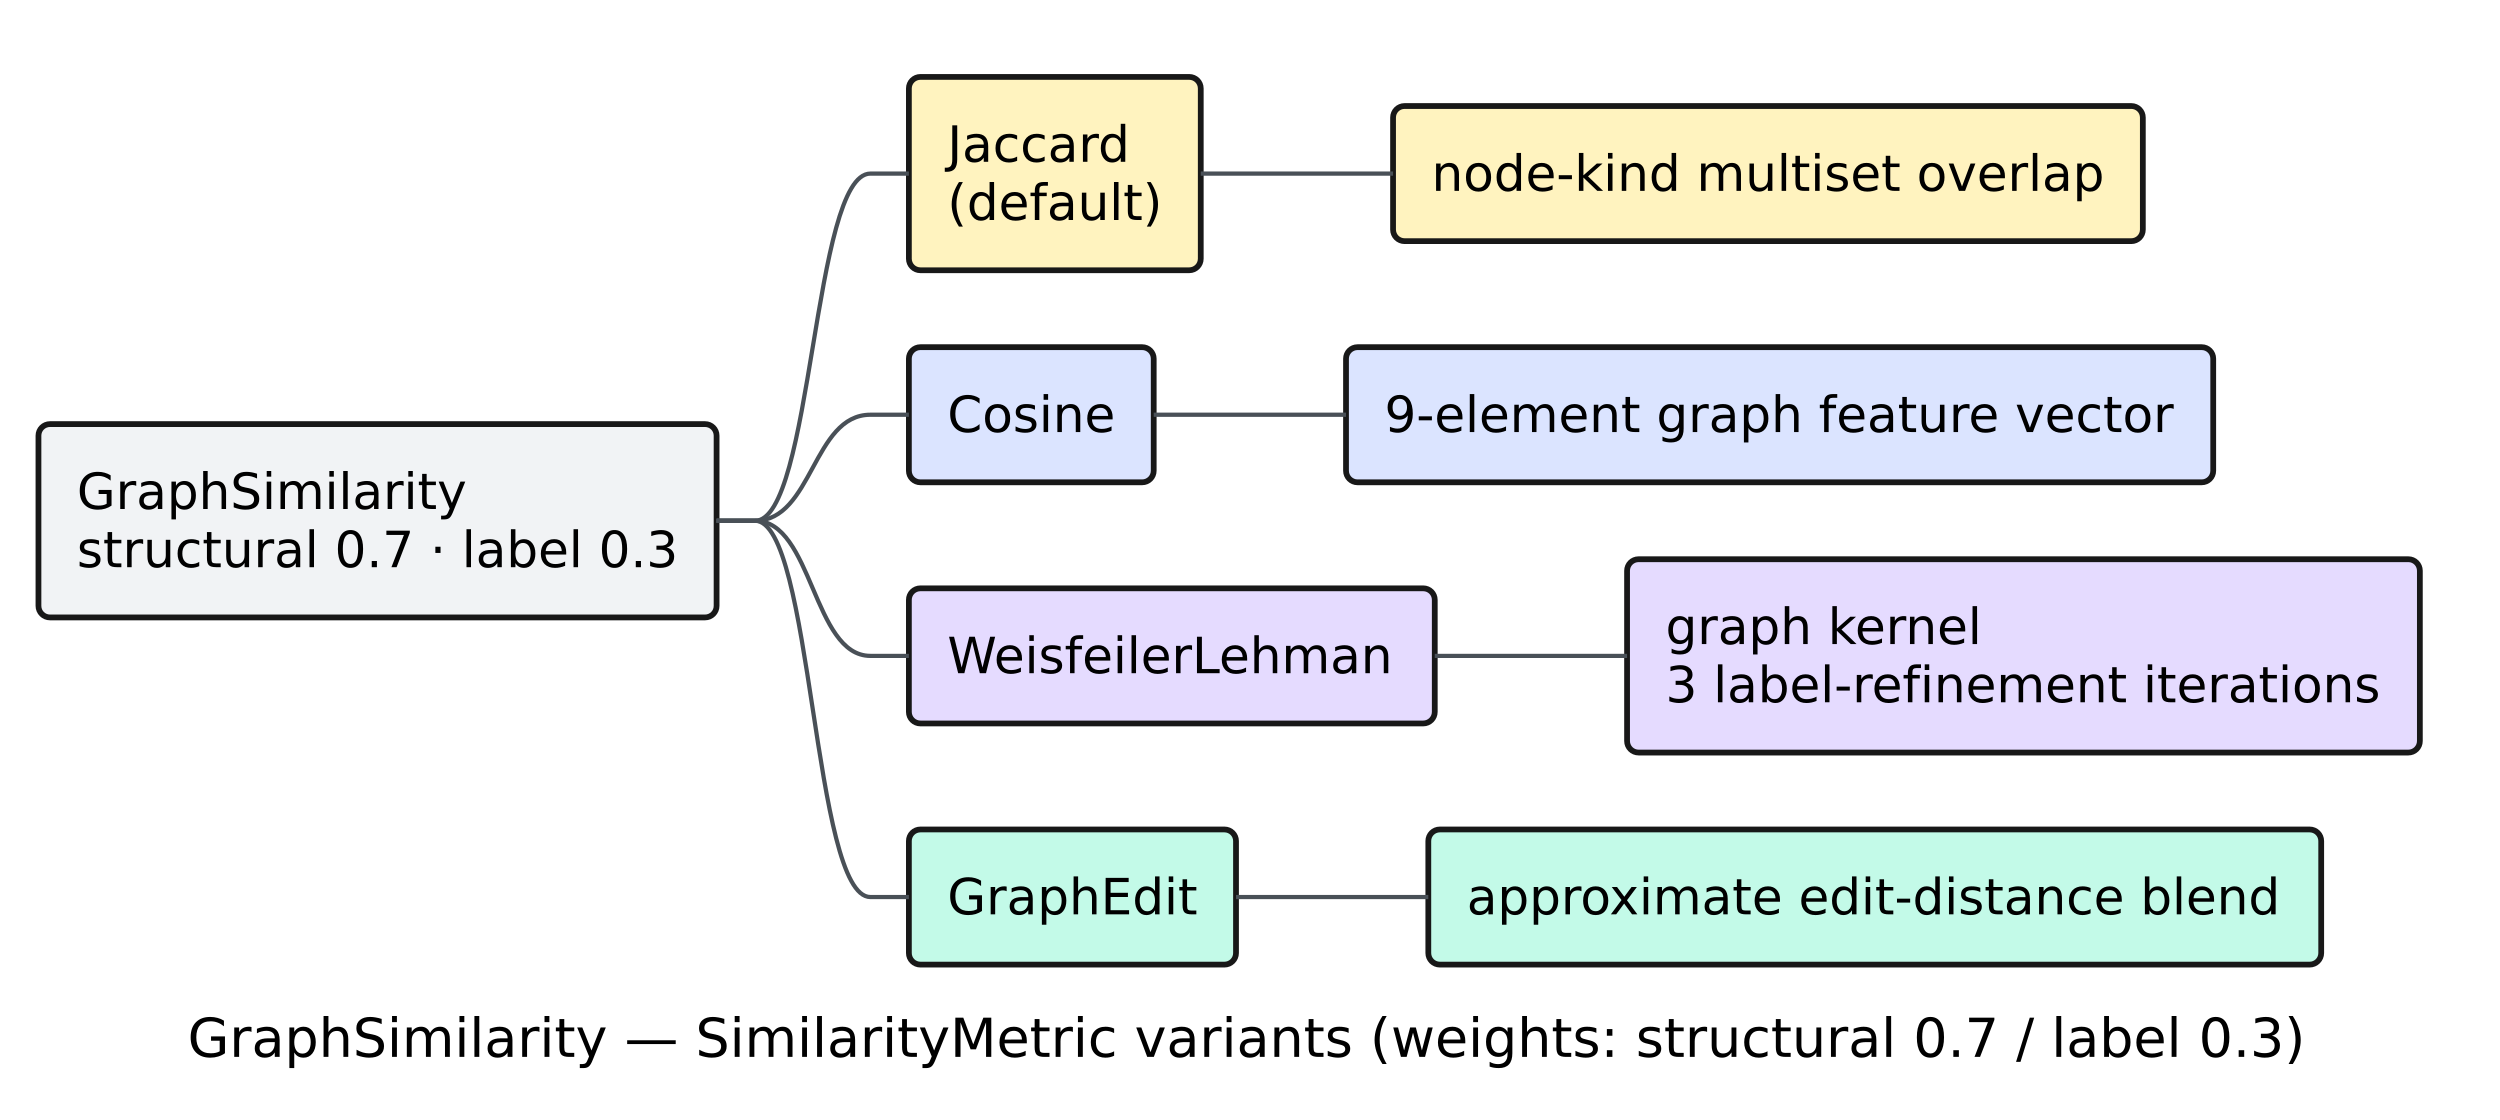
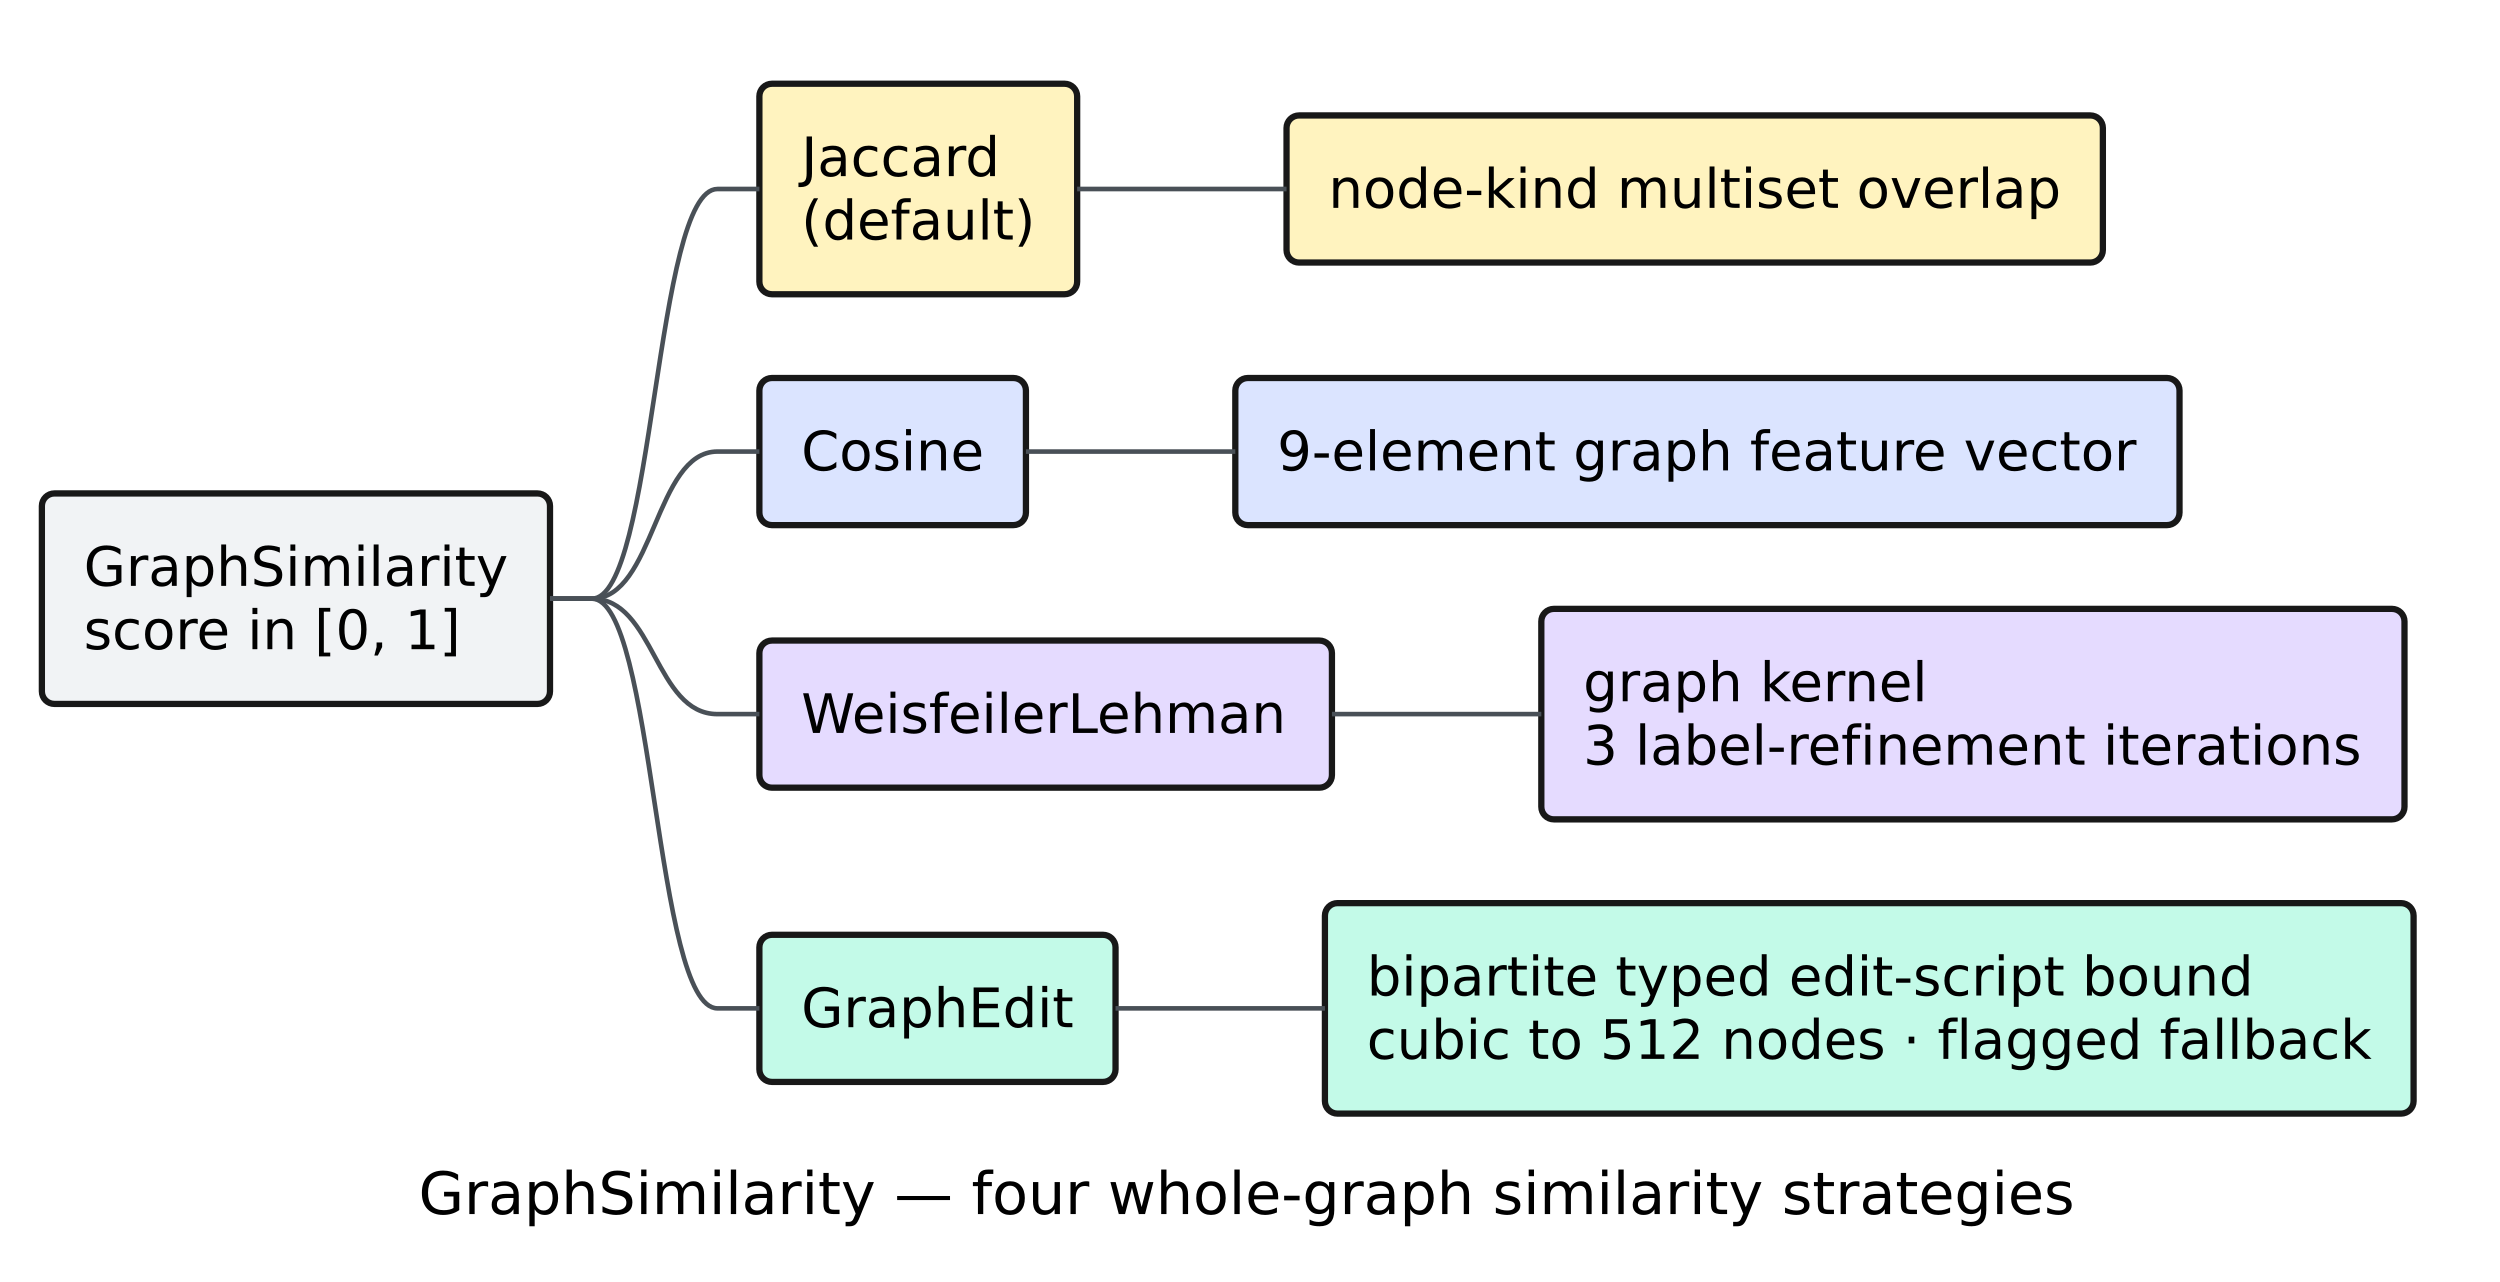
- <svg xmlns="http://www.w3.org/2000/svg" contentStyleType="text/css" data-diagram-type="MINDMAP" height="291px" preserveAspectRatio="none" style="width:650px;height:291px;background:#FFFFFF;" version="1.1" viewBox="0 0 650 291" width="650px" zoomAndPan="magnify">
+ <svg xmlns="http://www.w3.org/2000/svg" contentStyleType="text/css" data-diagram-type="MINDMAP" height="306px" preserveAspectRatio="none" style="width:597px;height:306px;background:#FFFFFF;" version="1.1" viewBox="0 0 597 306" width="597px" zoomAndPan="magnify">
  <defs />
  <g>
-     <rect fill="#F1F3F5" height="50.266" rx="3" ry="3" style="stroke:#181818;stroke-width:1.5;" width="176.311" x="10" y="110.266" />
-     <text fill="#000000" font-family="'DejaVu Sans'" font-size="13" lengthAdjust="spacing" textLength="101.34" x="20" y="132.333">GraphSimilarity</text>
-     <text fill="#000000" font-family="'DejaVu Sans'" font-size="13" lengthAdjust="spacing" textLength="156.311" x="20" y="147.465">structural 0.7 · label 0.3</text>
-     <rect fill="#FFF3BF" height="50.266" rx="3" ry="3" style="stroke:#181818;stroke-width:1.5;" width="75.885" x="236.311" y="20" />
-     <text fill="#000000" font-family="'DejaVu Sans'" font-size="13" lengthAdjust="spacing" textLength="47.658" x="246.311" y="42.067">Jaccard</text>
-     <text fill="#000000" font-family="'DejaVu Sans'" font-size="13" lengthAdjust="spacing" textLength="55.885" x="246.311" y="57.2">(default)</text>
-     <rect fill="#FFF3BF" height="35.133" rx="3" ry="3" style="stroke:#181818;stroke-width:1.5;" width="194.941" x="362.196" y="27.566" />
-     <text fill="#000000" font-family="'DejaVu Sans'" font-size="13" lengthAdjust="spacing" textLength="174.941" x="372.196" y="49.633">node-kind multiset overlap</text>
-     <path d="M312.196,45.133 L322.196,45.133 C337.196,45.133 337.196,45.133 352.196,45.133 L362.196,45.133" fill="none" style="stroke:#495057;stroke-width:1.1;" />
-     <path d="M186.311,135.398 L196.311,135.398 C211.311,135.398 211.311,45.133 226.311,45.133 L236.311,45.133" fill="none" style="stroke:#495057;stroke-width:1.1;" />
-     <rect fill="#DBE4FF" height="35.133" rx="3" ry="3" style="stroke:#181818;stroke-width:1.5;" width="63.653" x="236.311" y="90.266" />
-     <text fill="#000000" font-family="'DejaVu Sans'" font-size="13" lengthAdjust="spacing" textLength="43.653" x="246.311" y="112.332">Cosine</text>
-     <rect fill="#DBE4FF" height="35.133" rx="3" ry="3" style="stroke:#181818;stroke-width:1.5;" width="225.474" x="349.964" y="90.266" />
-     <text fill="#000000" font-family="'DejaVu Sans'" font-size="13" lengthAdjust="spacing" textLength="205.474" x="359.964" y="112.332">9-element graph feature vector</text>
-     <path d="M299.964,107.832 L309.964,107.832 C324.964,107.832 324.964,107.832 339.964,107.832 L349.964,107.832" fill="none" style="stroke:#495057;stroke-width:1.1;" />
-     <path d="M186.311,135.398 L196.311,135.398 C211.311,135.398 211.311,107.832 226.311,107.832 L236.311,107.832" fill="none" style="stroke:#495057;stroke-width:1.1;" />
-     <rect fill="#E5DBFF" height="35.133" rx="3" ry="3" style="stroke:#181818;stroke-width:1.5;" width="136.727" x="236.311" y="152.965" />
-     <text fill="#000000" font-family="'DejaVu Sans'" font-size="13" lengthAdjust="spacing" textLength="116.727" x="246.311" y="175.032">WeisfeilerLehman</text>
-     <rect fill="#E5DBFF" height="50.266" rx="3" ry="3" style="stroke:#181818;stroke-width:1.5;" width="206.126" x="423.038" y="145.398" />
-     <text fill="#000000" font-family="'DejaVu Sans'" font-size="13" lengthAdjust="spacing" textLength="82.907" x="433.038" y="167.465">graph kernel</text>
-     <text fill="#000000" font-family="'DejaVu Sans'" font-size="13" lengthAdjust="spacing" textLength="186.126" x="433.038" y="182.598">3 label-refinement iterations</text>
-     <path d="M373.038,170.531 L383.038,170.531 C398.038,170.531 398.038,170.531 413.038,170.531 L423.038,170.531" fill="none" style="stroke:#495057;stroke-width:1.1;" />
-     <path d="M186.311,135.398 L196.311,135.398 C211.311,135.398 211.311,170.531 226.311,170.531 L236.311,170.531" fill="none" style="stroke:#495057;stroke-width:1.1;" />
-     <rect fill="#C3FAE8" height="35.133" rx="3" ry="3" style="stroke:#181818;stroke-width:1.5;" width="85.051" x="236.311" y="215.664" />
-     <text fill="#000000" font-family="'DejaVu Sans'" font-size="13" lengthAdjust="spacing" textLength="65.051" x="246.311" y="237.731">GraphEdit</text>
-     <rect fill="#C3FAE8" height="35.133" rx="3" ry="3" style="stroke:#181818;stroke-width:1.5;" width="232.151" x="371.362" y="215.664" />
-     <text fill="#000000" font-family="'DejaVu Sans'" font-size="13" lengthAdjust="spacing" textLength="212.151" x="381.362" y="237.731">approximate edit-distance blend</text>
-     <path d="M321.362,233.231 L331.362,233.231 C346.362,233.231 346.362,233.231 361.362,233.231 L371.362,233.231" fill="none" style="stroke:#495057;stroke-width:1.1;" />
-     <path d="M186.311,135.398 L196.311,135.398 C211.311,135.398 211.311,233.231 226.311,233.231 L236.311,233.231" fill="none" style="stroke:#495057;stroke-width:1.1;" />
+     <rect fill="#F1F3F5" height="50.266" rx="3" ry="3" style="stroke:#181818;stroke-width:1.5;" width="121.34" x="10" y="117.832" />
+     <text fill="#000000" font-family="'DejaVu Sans'" font-size="13" lengthAdjust="spacing" textLength="101.34" x="20" y="139.899">GraphSimilarity</text>
+     <text fill="#000000" font-family="'DejaVu Sans'" font-size="13" lengthAdjust="spacing" textLength="90.283" x="20" y="155.032">score in [0, 1]</text>
+     <rect fill="#FFF3BF" height="50.266" rx="3" ry="3" style="stroke:#181818;stroke-width:1.5;" width="75.885" x="181.34" y="20" />
+     <text fill="#000000" font-family="'DejaVu Sans'" font-size="13" lengthAdjust="spacing" textLength="47.658" x="191.34" y="42.067">Jaccard</text>
+     <text fill="#000000" font-family="'DejaVu Sans'" font-size="13" lengthAdjust="spacing" textLength="55.885" x="191.34" y="57.2">(default)</text>
+     <rect fill="#FFF3BF" height="35.133" rx="3" ry="3" style="stroke:#181818;stroke-width:1.5;" width="194.941" x="307.225" y="27.566" />
+     <text fill="#000000" font-family="'DejaVu Sans'" font-size="13" lengthAdjust="spacing" textLength="174.941" x="317.225" y="49.633">node-kind multiset overlap</text>
+     <path d="M257.225,45.133 L267.225,45.133 C282.225,45.133 282.225,45.133 297.225,45.133 L307.225,45.133" fill="none" style="stroke:#495057;stroke-width:1.1;" />
+     <path d="M131.34,142.965 L141.34,142.965 C156.34,142.965 156.34,45.133 171.34,45.133 L181.34,45.133" fill="none" style="stroke:#495057;stroke-width:1.1;" />
+     <rect fill="#DBE4FF" height="35.133" rx="3" ry="3" style="stroke:#181818;stroke-width:1.5;" width="63.653" x="181.34" y="90.266" />
+     <text fill="#000000" font-family="'DejaVu Sans'" font-size="13" lengthAdjust="spacing" textLength="43.653" x="191.34" y="112.332">Cosine</text>
+     <rect fill="#DBE4FF" height="35.133" rx="3" ry="3" style="stroke:#181818;stroke-width:1.5;" width="225.474" x="294.993" y="90.266" />
+     <text fill="#000000" font-family="'DejaVu Sans'" font-size="13" lengthAdjust="spacing" textLength="205.474" x="304.993" y="112.332">9-element graph feature vector</text>
+     <path d="M244.993,107.832 L254.993,107.832 C269.993,107.832 269.993,107.832 284.993,107.832 L294.993,107.832" fill="none" style="stroke:#495057;stroke-width:1.1;" />
+     <path d="M131.34,142.965 L141.34,142.965 C156.34,142.965 156.34,107.832 171.34,107.832 L181.34,107.832" fill="none" style="stroke:#495057;stroke-width:1.1;" />
+     <rect fill="#E5DBFF" height="35.133" rx="3" ry="3" style="stroke:#181818;stroke-width:1.5;" width="136.727" x="181.34" y="152.965" />
+     <text fill="#000000" font-family="'DejaVu Sans'" font-size="13" lengthAdjust="spacing" textLength="116.727" x="191.34" y="175.032">WeisfeilerLehman</text>
+     <rect fill="#E5DBFF" height="50.266" rx="3" ry="3" style="stroke:#181818;stroke-width:1.5;" width="206.126" x="368.067" y="145.398" />
+     <text fill="#000000" font-family="'DejaVu Sans'" font-size="13" lengthAdjust="spacing" textLength="82.907" x="378.067" y="167.465">graph kernel</text>
+     <text fill="#000000" font-family="'DejaVu Sans'" font-size="13" lengthAdjust="spacing" textLength="186.126" x="378.067" y="182.598">3 label-refinement iterations</text>
+     <path d="M318.067,170.531 L328.067,170.531 C343.067,170.531 343.067,170.531 358.067,170.531 L368.067,170.531" fill="none" style="stroke:#495057;stroke-width:1.1;" />
+     <path d="M131.34,142.965 L141.34,142.965 C156.34,142.965 156.34,170.531 171.34,170.531 L181.34,170.531" fill="none" style="stroke:#495057;stroke-width:1.1;" />
+     <rect fill="#C3FAE8" height="35.133" rx="3" ry="3" style="stroke:#181818;stroke-width:1.5;" width="85.051" x="181.34" y="223.231" />
+     <text fill="#000000" font-family="'DejaVu Sans'" font-size="13" lengthAdjust="spacing" textLength="65.051" x="191.34" y="245.297">GraphEdit</text>
+     <rect fill="#C3FAE8" height="50.266" rx="3" ry="3" style="stroke:#181818;stroke-width:1.5;" width="259.973" x="316.391" y="215.664" />
+     <text fill="#000000" font-family="'DejaVu Sans'" font-size="13" lengthAdjust="spacing" textLength="211.732" x="326.391" y="237.731">bipartite typed edit-script bound</text>
+     <text fill="#000000" font-family="'DejaVu Sans'" font-size="13" lengthAdjust="spacing" textLength="239.973" x="326.391" y="252.864">cubic to 512 nodes · flagged fallback</text>
+     <path d="M266.391,240.797 L276.391,240.797 C291.391,240.797 291.391,240.797 306.391,240.797 L316.391,240.797" fill="none" style="stroke:#495057;stroke-width:1.1;" />
+     <path d="M131.34,142.965 L141.34,142.965 C156.34,142.965 156.34,240.797 171.34,240.797 L181.34,240.797" fill="none" style="stroke:#495057;stroke-width:1.1;" />
    <g class="caption" data-source-line="2">
-       <text fill="#000000" font-family="'DejaVu Sans'" font-size="14" lengthAdjust="spacing" textLength="550.587" x="48.789" y="274.792">GraphSimilarity — SimilarityMetric variants (weights: structural 0.7 / label 0.3)</text>
+       <text fill="#000000" font-family="'DejaVu Sans'" font-size="14" lengthAdjust="spacing" textLength="395.438" x="99.963" y="289.925">GraphSimilarity — four whole-graph similarity strategies</text>
    </g>
  </g>
</svg>
